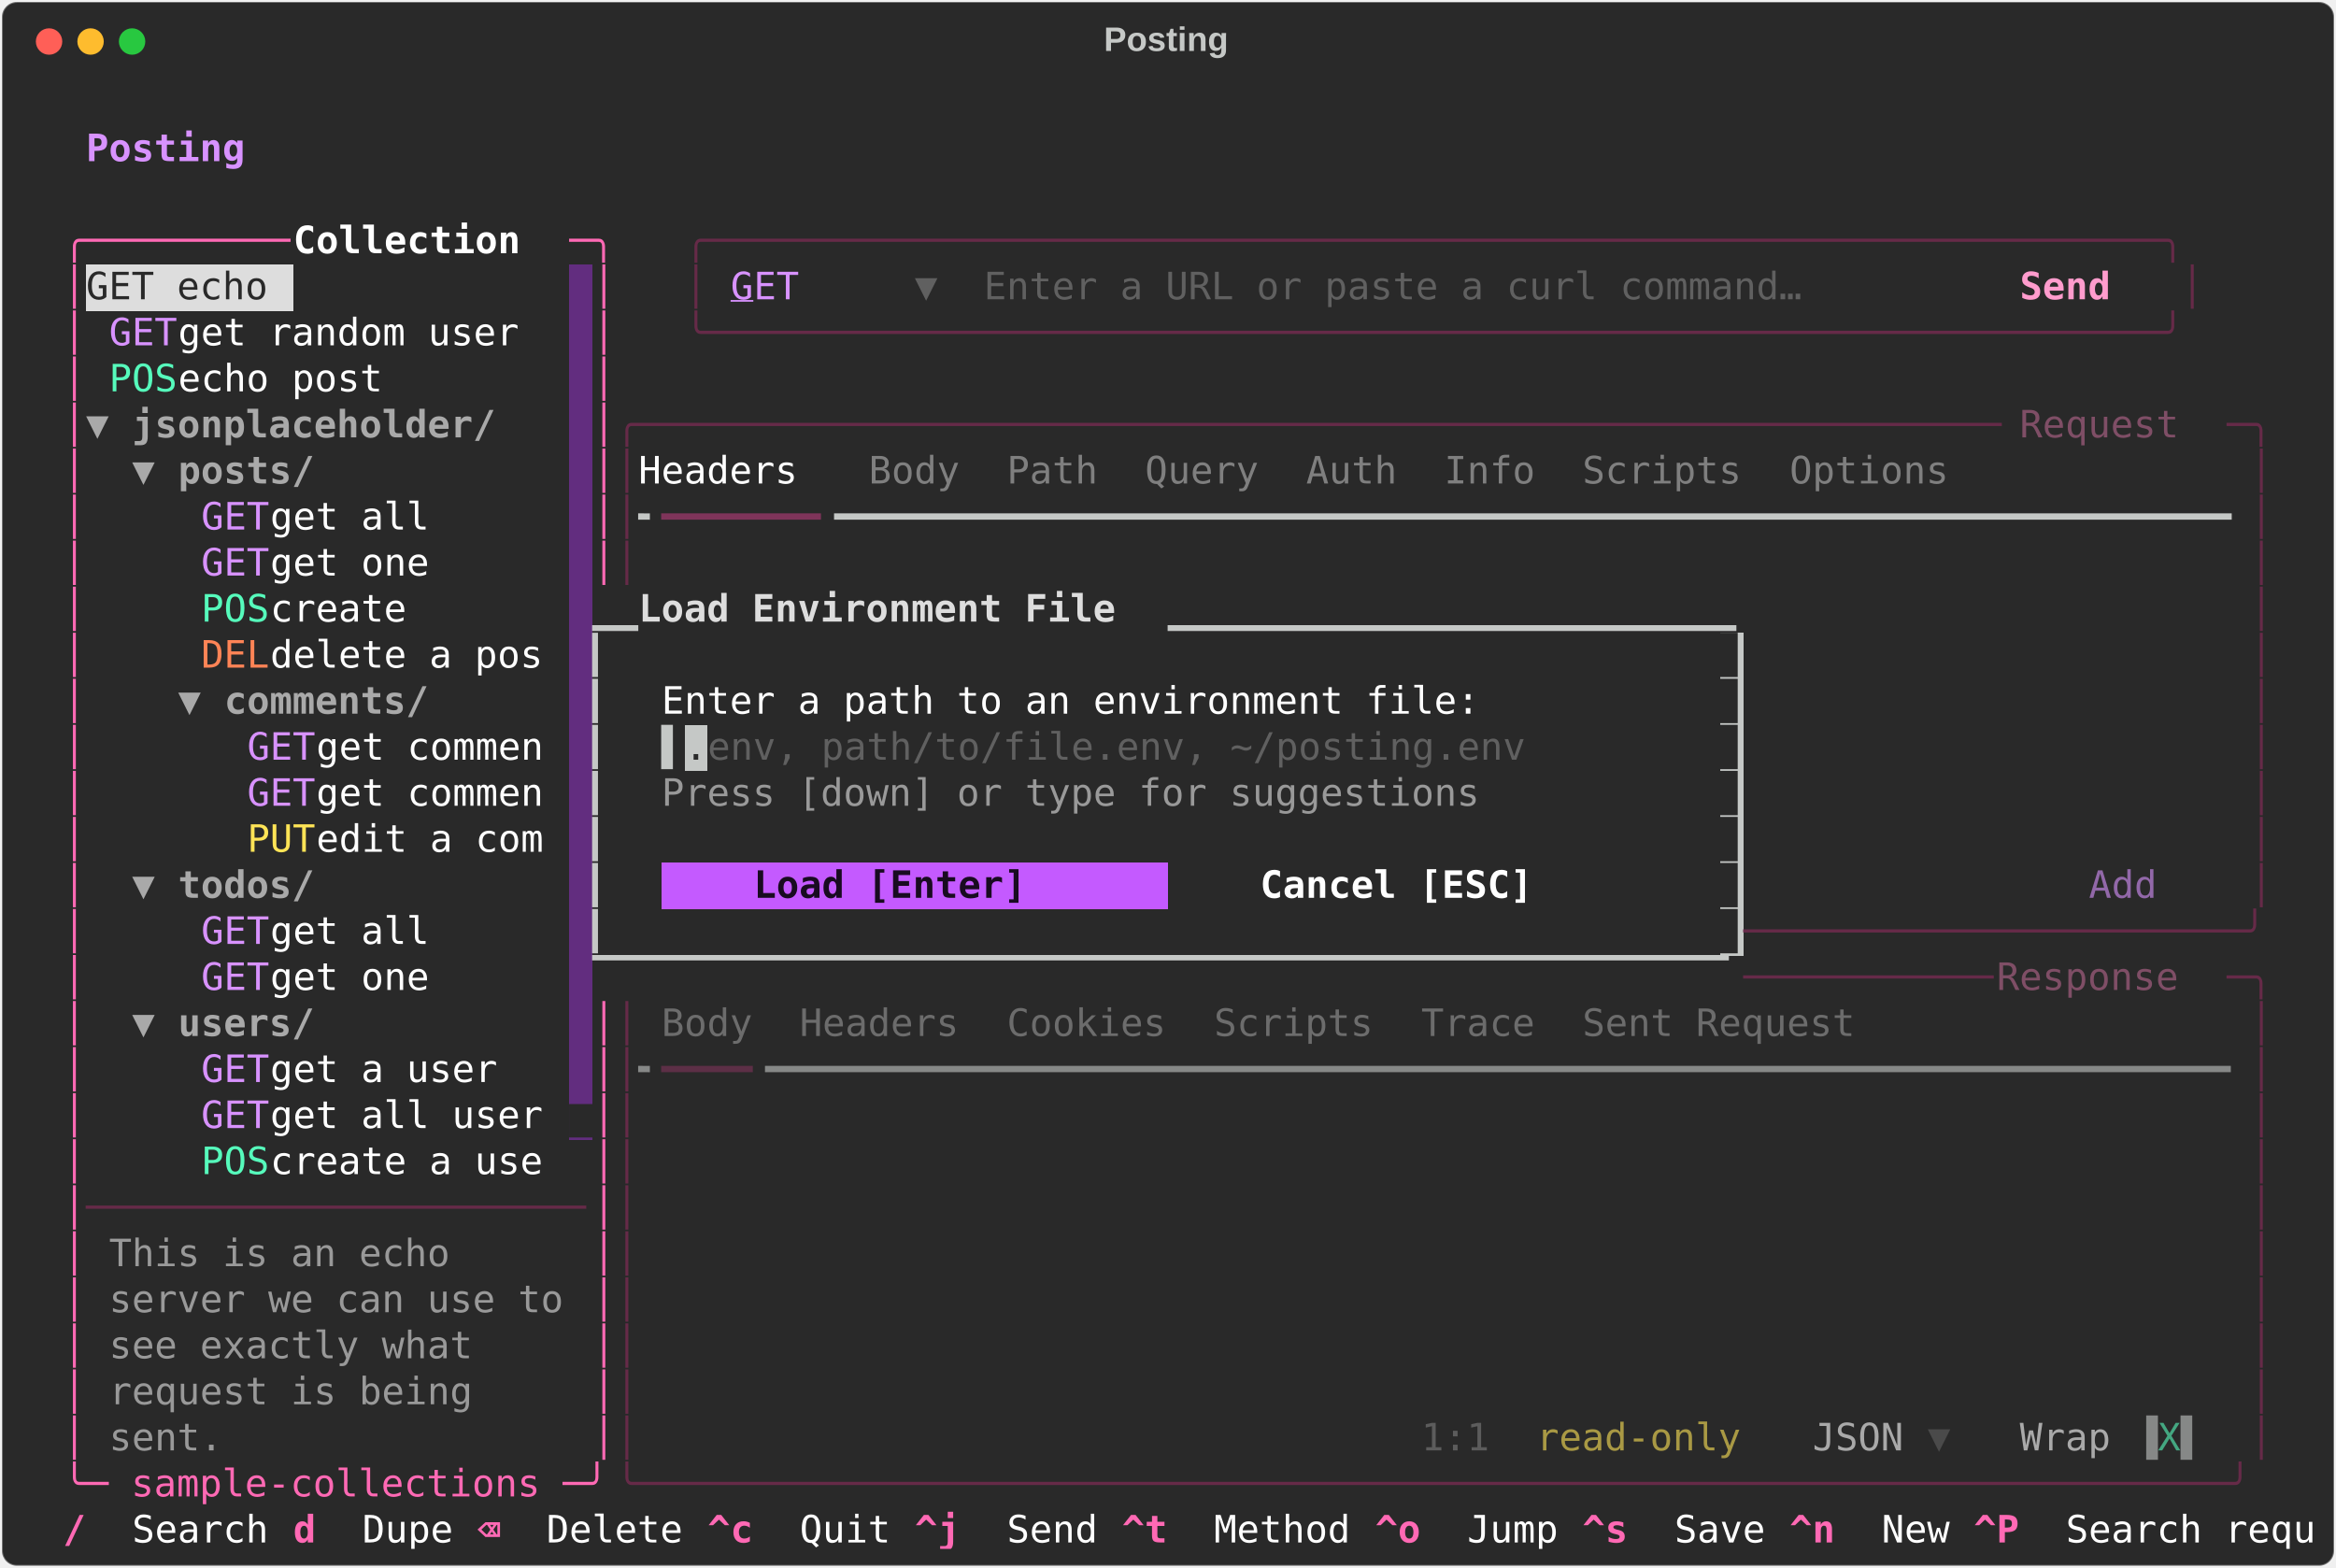
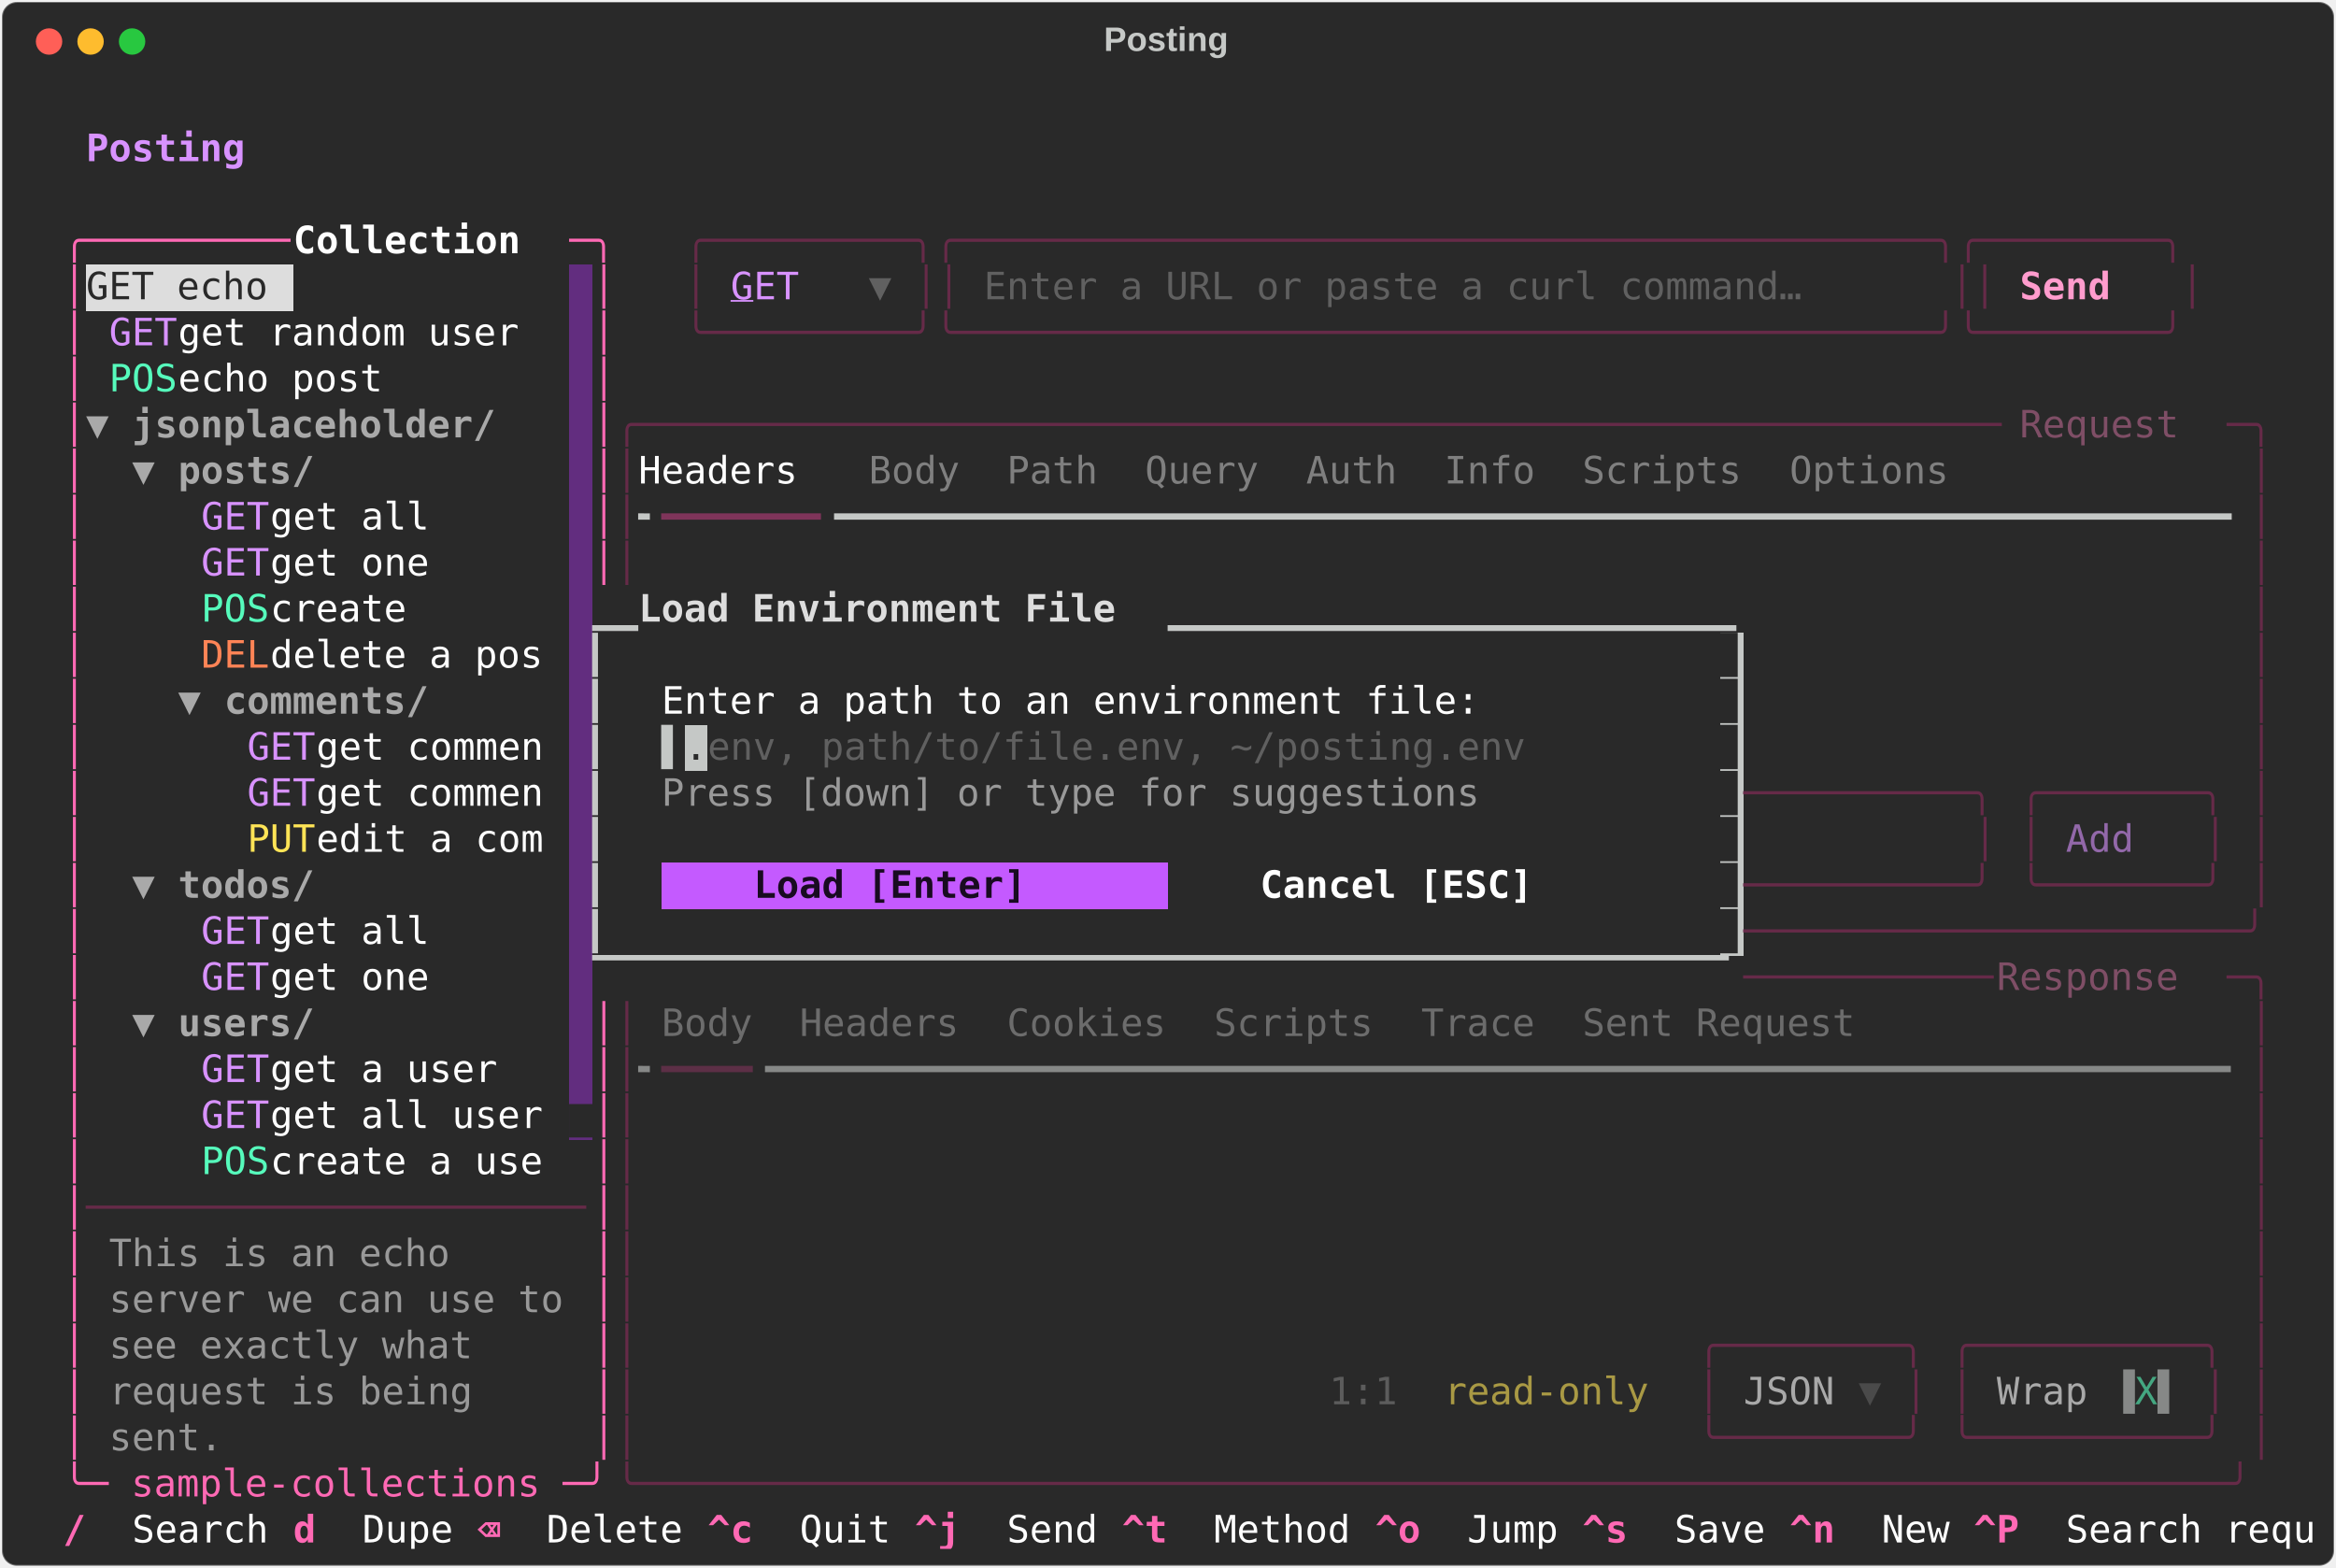
<svg xmlns="http://www.w3.org/2000/svg" class="rich-terminal" viewBox="0 0 1238 830.8">
  <style>

    @font-face {
        font-family: "Fira Code";
        src: local("FiraCode-Regular"),
                url("https://cdnjs.cloudflare.com/ajax/libs/firacode/6.2.0/woff2/FiraCode-Regular.woff2") format("woff2"),
                url("https://cdnjs.cloudflare.com/ajax/libs/firacode/6.2.0/woff/FiraCode-Regular.woff") format("woff");
        font-style: normal;
        font-weight: 400;
    }
    @font-face {
        font-family: "Fira Code";
        src: local("FiraCode-Bold"),
                url("https://cdnjs.cloudflare.com/ajax/libs/firacode/6.2.0/woff2/FiraCode-Bold.woff2") format("woff2"),
                url("https://cdnjs.cloudflare.com/ajax/libs/firacode/6.2.0/woff/FiraCode-Bold.woff") format("woff");
        font-style: bold;
        font-weight: 700;
    }

    .terminal-matrix {
        font-family: Fira Code, monospace;
        font-size: 20px;
        line-height: 24.4px;
        font-variant-east-asian: full-width;
    }

    .terminal-title {
        font-size: 18px;
        font-weight: bold;
        font-family: arial;
    }

    .terminal-r1 { fill: #ffffff }
.terminal-r2 { fill: #c5c8c6 }
.terminal-r3 { fill: #d892ff;font-weight: bold }
.terminal-r4 { fill: #ff69b4 }
.terminal-r5 { fill: #ffffff;font-weight: bold }
.terminal-r6 { fill: #662a48 }
.terminal-r7 { fill: #292929 }
.terminal-r8 { fill: #d892ff;text-decoration: underline; }
.terminal-r9 { fill: #d892ff }
.terminal-r10 { fill: #606060 }
.terminal-r11 { fill: #ff9ccd;font-weight: bold }
.terminal-r12 { fill: #56fbbc }
.terminal-r13 { fill: #999999 }
.terminal-r14 { fill: #a9a9a9 }
.terminal-r15 { fill: #a9a9a9;font-weight: bold }
.terminal-r16 { fill: #7f4e66 }
.terminal-r17 { fill: #7f7f7f }
.terminal-r18 { fill: #7f345a }
.terminal-r19 { fill: #dddddd;font-weight: bold }
.terminal-r20 { fill: #ff8456 }
.terminal-r21 { fill: #ffe456 }
- .terminal-r22 { fill: #190b21;font-weight: bold }
- .terminal-r23 { fill: #9268a9 }
+ .terminal-r22 { fill: #9268a9 }
+ .terminal-r23 { fill: #190b21;font-weight: bold }
.terminal-r24 { fill: #6c6c6c }
.terminal-r25 { fill: #868887 }
.terminal-r26 { fill: #5c2f46 }
.terminal-r27 { fill: #5c5c5c }
.terminal-r28 { fill: #a99944 }
.terminal-r29 { fill: #4a4a4a }
.terminal-r30 { fill: #44a781 }
.terminal-r31 { fill: #ff69b4;font-weight: bold }
    </style>
  <defs>
    <clipPath id="terminal-clip-terminal">
      <rect x="0" y="0" width="1219.0" height="779.8" />
    </clipPath>
    <clipPath id="terminal-line-0">
      <rect x="0" y="1.5" width="1220" height="24.65" />
    </clipPath>
    <clipPath id="terminal-line-1">
      <rect x="0" y="25.9" width="1220" height="24.65" />
    </clipPath>
    <clipPath id="terminal-line-2">
      <rect x="0" y="50.3" width="1220" height="24.65" />
    </clipPath>
    <clipPath id="terminal-line-3">
      <rect x="0" y="74.7" width="1220" height="24.65" />
    </clipPath>
    <clipPath id="terminal-line-4">
      <rect x="0" y="99.1" width="1220" height="24.65" />
    </clipPath>
    <clipPath id="terminal-line-5">
      <rect x="0" y="123.5" width="1220" height="24.65" />
    </clipPath>
    <clipPath id="terminal-line-6">
      <rect x="0" y="147.9" width="1220" height="24.65" />
    </clipPath>
    <clipPath id="terminal-line-7">
      <rect x="0" y="172.3" width="1220" height="24.65" />
    </clipPath>
    <clipPath id="terminal-line-8">
      <rect x="0" y="196.7" width="1220" height="24.65" />
    </clipPath>
    <clipPath id="terminal-line-9">
      <rect x="0" y="221.1" width="1220" height="24.65" />
    </clipPath>
    <clipPath id="terminal-line-10">
      <rect x="0" y="245.5" width="1220" height="24.65" />
    </clipPath>
    <clipPath id="terminal-line-11">
      <rect x="0" y="269.9" width="1220" height="24.65" />
    </clipPath>
    <clipPath id="terminal-line-12">
      <rect x="0" y="294.3" width="1220" height="24.65" />
    </clipPath>
    <clipPath id="terminal-line-13">
      <rect x="0" y="318.7" width="1220" height="24.65" />
    </clipPath>
    <clipPath id="terminal-line-14">
      <rect x="0" y="343.1" width="1220" height="24.65" />
    </clipPath>
    <clipPath id="terminal-line-15">
      <rect x="0" y="367.5" width="1220" height="24.65" />
    </clipPath>
    <clipPath id="terminal-line-16">
      <rect x="0" y="391.9" width="1220" height="24.65" />
    </clipPath>
    <clipPath id="terminal-line-17">
      <rect x="0" y="416.3" width="1220" height="24.65" />
    </clipPath>
    <clipPath id="terminal-line-18">
      <rect x="0" y="440.7" width="1220" height="24.65" />
    </clipPath>
    <clipPath id="terminal-line-19">
      <rect x="0" y="465.1" width="1220" height="24.65" />
    </clipPath>
    <clipPath id="terminal-line-20">
      <rect x="0" y="489.5" width="1220" height="24.65" />
    </clipPath>
    <clipPath id="terminal-line-21">
      <rect x="0" y="513.9" width="1220" height="24.65" />
    </clipPath>
    <clipPath id="terminal-line-22">
      <rect x="0" y="538.3" width="1220" height="24.65" />
    </clipPath>
    <clipPath id="terminal-line-23">
      <rect x="0" y="562.7" width="1220" height="24.65" />
    </clipPath>
    <clipPath id="terminal-line-24">
      <rect x="0" y="587.1" width="1220" height="24.65" />
    </clipPath>
    <clipPath id="terminal-line-25">
      <rect x="0" y="611.5" width="1220" height="24.65" />
    </clipPath>
    <clipPath id="terminal-line-26">
      <rect x="0" y="635.9" width="1220" height="24.65" />
    </clipPath>
    <clipPath id="terminal-line-27">
      <rect x="0" y="660.3" width="1220" height="24.65" />
    </clipPath>
    <clipPath id="terminal-line-28">
      <rect x="0" y="684.7" width="1220" height="24.65" />
    </clipPath>
    <clipPath id="terminal-line-29">
      <rect x="0" y="709.1" width="1220" height="24.65" />
    </clipPath>
    <clipPath id="terminal-line-30">
      <rect x="0" y="733.5" width="1220" height="24.65" />
    </clipPath>
  </defs>
  <rect fill="#292929" stroke="rgba(255,255,255,0.35)" stroke-width="1" x="1" y="1" width="1236" height="828.8" rx="8" />
  <text class="terminal-title" fill="#c5c8c6" text-anchor="middle" x="618" y="27">Posting</text>
  <g transform="translate(26,22)">
    <circle cx="0" cy="0" r="7" fill="#ff5f57" />
    <circle cx="22" cy="0" r="7" fill="#febc2e" />
    <circle cx="44" cy="0" r="7" fill="#28c840" />
  </g>
  <g transform="translate(9, 41)" clip-path="url(#terminal-clip-terminal)">
    <rect fill="#dddddd" x="36.6" y="99.1" width="109.8" height="24.65" shape-rendering="crispEdges" />
    <rect fill="#622d7f" x="292.8" y="99.1" width="12.2" height="24.65" shape-rendering="crispEdges" />
    <rect fill="#622d7f" x="292.8" y="123.5" width="12.2" height="24.65" shape-rendering="crispEdges" />
    <rect fill="#622d7f" x="292.8" y="147.9" width="12.2" height="24.65" shape-rendering="crispEdges" />
    <rect fill="#622d7f" x="292.8" y="172.3" width="12.2" height="24.65" shape-rendering="crispEdges" />
    <rect fill="#622d7f" x="292.8" y="196.7" width="12.2" height="24.65" shape-rendering="crispEdges" />
    <rect fill="#622d7f" x="292.8" y="221.1" width="12.2" height="24.65" shape-rendering="crispEdges" />
    <rect fill="#622d7f" x="292.8" y="245.5" width="12.2" height="24.65" shape-rendering="crispEdges" />
    <rect fill="#622d7f" x="292.8" y="269.9" width="12.2" height="24.65" shape-rendering="crispEdges" />
    <rect fill="#622d7f" x="292.8" y="294.3" width="12.2" height="24.65" shape-rendering="crispEdges" />
    <rect fill="#c5c8c6" x="902.8" y="294.3" width="12.2" height="24.65" shape-rendering="crispEdges" />
    <rect fill="#622d7f" x="292.8" y="318.7" width="12.2" height="24.65" shape-rendering="crispEdges" />
    <rect fill="#c5c8c6" x="902.8" y="318.7" width="12.2" height="24.65" shape-rendering="crispEdges" />
    <rect fill="#622d7f" x="292.8" y="343.1" width="12.2" height="24.65" shape-rendering="crispEdges" />
    <rect fill="#c5c8c6" x="353.8" y="343.1" width="12.2" height="24.65" shape-rendering="crispEdges" />
    <rect fill="#c5c8c6" x="902.8" y="343.1" width="12.2" height="24.65" shape-rendering="crispEdges" />
    <rect fill="#622d7f" x="292.8" y="367.5" width="12.2" height="24.65" shape-rendering="crispEdges" />
    <rect fill="#c5c8c6" x="902.8" y="367.5" width="12.2" height="24.65" shape-rendering="crispEdges" />
    <rect fill="#622d7f" x="292.8" y="391.9" width="12.2" height="24.65" shape-rendering="crispEdges" />
    <rect fill="#c5c8c6" x="902.8" y="391.9" width="12.2" height="24.65" shape-rendering="crispEdges" />
    <rect fill="#622d7f" x="292.8" y="416.3" width="12.2" height="24.65" shape-rendering="crispEdges" />
    <rect fill="#c45aff" x="341.6" y="416.3" width="48.8" height="24.65" shape-rendering="crispEdges" />
    <rect fill="#c45aff" x="390.4" y="416.3" width="170.8" height="24.65" shape-rendering="crispEdges" />
    <rect fill="#c45aff" x="561.2" y="416.3" width="48.8" height="24.65" shape-rendering="crispEdges" />
    <rect fill="#c5c8c6" x="902.8" y="416.3" width="12.2" height="24.65" shape-rendering="crispEdges" />
    <rect fill="#622d7f" x="292.8" y="440.7" width="12.2" height="24.65" shape-rendering="crispEdges" />
    <rect fill="#c5c8c6" x="902.8" y="440.7" width="12.2" height="24.65" shape-rendering="crispEdges" />
    <rect fill="#622d7f" x="292.8" y="465.1" width="12.2" height="24.65" shape-rendering="crispEdges" />
    <rect fill="#622d7f" x="292.8" y="489.5" width="12.2" height="24.65" shape-rendering="crispEdges" />
    <rect fill="#622d7f" x="292.8" y="513.9" width="12.2" height="24.65" shape-rendering="crispEdges" />
    <rect fill="#622d7f" x="292.8" y="538.3" width="12.2" height="24.65" shape-rendering="crispEdges" />
    <g class="terminal-matrix">
      <text class="terminal-r2" x="1220" y="20" textLength="12.2" clip-path="url(#terminal-line-0)">
</text>
      <text class="terminal-r3" x="36.6" y="44.4" textLength="85.4" clip-path="url(#terminal-line-1)">Posting</text>
      <text class="terminal-r2" x="1220" y="44.4" textLength="12.2" clip-path="url(#terminal-line-1)">
</text>
      <text class="terminal-r2" x="1220" y="68.8" textLength="12.2" clip-path="url(#terminal-line-2)">
</text>
      <text class="terminal-r4" x="24.4" y="93.2" textLength="122" clip-path="url(#terminal-line-3)">╭─────────</text>
      <text class="terminal-r5" x="146.4" y="93.2" textLength="146.4" clip-path="url(#terminal-line-3)"> Collection </text>
      <text class="terminal-r4" x="292.8" y="93.2" textLength="24.4" clip-path="url(#terminal-line-3)">─╮</text>
-       <text class="terminal-r6" x="353.8" y="93.2" textLength="805.2" clip-path="url(#terminal-line-3)">╭────────────────────────────────────────────────────────────────╮</text>
+       <text class="terminal-r6" x="353.8" y="93.2" textLength="805.2" clip-path="url(#terminal-line-3)">╭─────────╮╭───────────────────────────────────────────╮╭────────╮</text>
      <text class="terminal-r2" x="1220" y="93.2" textLength="12.2" clip-path="url(#terminal-line-3)">
</text>
      <text class="terminal-r4" x="24.4" y="117.6" textLength="12.2" clip-path="url(#terminal-line-4)">│</text>
      <text class="terminal-r7" x="36.6" y="117.6" textLength="109.8" clip-path="url(#terminal-line-4)"> GET echo</text>
      <text class="terminal-r4" x="305" y="117.6" textLength="12.2" clip-path="url(#terminal-line-4)">│</text>
      <text class="terminal-r6" x="353.8" y="117.6" textLength="12.2" clip-path="url(#terminal-line-4)">│</text>
      <text class="terminal-r8" x="378.2" y="117.6" textLength="12.2" clip-path="url(#terminal-line-4)">G</text>
      <text class="terminal-r9" x="390.4" y="117.6" textLength="24.4" clip-path="url(#terminal-line-4)">ET</text>
-       <text class="terminal-r10" x="475.8" y="117.6" textLength="12.2" clip-path="url(#terminal-line-4)">▼</text>
+       <text class="terminal-r10" x="451.4" y="117.6" textLength="12.2" clip-path="url(#terminal-line-4)">▼</text>
+       <text class="terminal-r6" x="475.8" y="117.6" textLength="24.4" clip-path="url(#terminal-line-4)">││</text>
      <text class="terminal-r10" x="512.4" y="117.6" textLength="439.2" clip-path="url(#terminal-line-4)">Enter a URL or paste a curl command…</text>
+       <text class="terminal-r6" x="1024.8" y="117.6" textLength="24.4" clip-path="url(#terminal-line-4)">││</text>
      <text class="terminal-r11" x="1061.4" y="117.6" textLength="73.2" clip-path="url(#terminal-line-4)"> Send </text>
      <text class="terminal-r6" x="1146.8" y="117.6" textLength="12.2" clip-path="url(#terminal-line-4)">│</text>
      <text class="terminal-r2" x="1220" y="117.6" textLength="12.2" clip-path="url(#terminal-line-4)">
</text>
      <text class="terminal-r4" x="24.4" y="142" textLength="12.2" clip-path="url(#terminal-line-5)">│</text>
      <text class="terminal-r9" x="48.8" y="142" textLength="36.6" clip-path="url(#terminal-line-5)">GET</text>
      <text class="terminal-r1" x="85.4" y="142" textLength="207.4" clip-path="url(#terminal-line-5)"> get random user </text>
      <text class="terminal-r4" x="305" y="142" textLength="12.2" clip-path="url(#terminal-line-5)">│</text>
-       <text class="terminal-r6" x="353.8" y="142" textLength="805.2" clip-path="url(#terminal-line-5)">╰────────────────────────────────────────────────────────────────╯</text>
+       <text class="terminal-r6" x="353.8" y="142" textLength="805.2" clip-path="url(#terminal-line-5)">╰─────────╯╰───────────────────────────────────────────╯╰────────╯</text>
      <text class="terminal-r2" x="1220" y="142" textLength="12.2" clip-path="url(#terminal-line-5)">
</text>
      <text class="terminal-r4" x="24.4" y="166.4" textLength="12.2" clip-path="url(#terminal-line-6)">│</text>
      <text class="terminal-r12" x="48.8" y="166.4" textLength="36.6" clip-path="url(#terminal-line-6)">POS</text>
      <text class="terminal-r1" x="85.4" y="166.4" textLength="207.4" clip-path="url(#terminal-line-6)"> echo post       </text>
      <text class="terminal-r4" x="305" y="166.4" textLength="12.2" clip-path="url(#terminal-line-6)">│</text>
      <text class="terminal-r2" x="1220" y="166.4" textLength="12.2" clip-path="url(#terminal-line-6)">
</text>
      <text class="terminal-r4" x="24.4" y="190.8" textLength="12.2" clip-path="url(#terminal-line-7)">│</text>
      <text class="terminal-r14" x="36.6" y="190.8" textLength="24.4" clip-path="url(#terminal-line-7)">▼ </text>
      <text class="terminal-r15" x="61" y="190.8" textLength="195.2" clip-path="url(#terminal-line-7)">jsonplaceholder/</text>
      <text class="terminal-r4" x="305" y="190.8" textLength="12.2" clip-path="url(#terminal-line-7)">│</text>
      <text class="terminal-r6" x="317.2" y="190.8" textLength="744.2" clip-path="url(#terminal-line-7)">╭────────────────────────────────────────────────────────────</text>
      <text class="terminal-r16" x="1061.4" y="190.8" textLength="109.8" clip-path="url(#terminal-line-7)"> Request </text>
      <text class="terminal-r6" x="1171.2" y="190.8" textLength="24.4" clip-path="url(#terminal-line-7)">─╮</text>
      <text class="terminal-r2" x="1220" y="190.8" textLength="12.2" clip-path="url(#terminal-line-7)">
</text>
      <text class="terminal-r4" x="24.4" y="215.2" textLength="12.2" clip-path="url(#terminal-line-8)">│</text>
      <text class="terminal-r14" x="61" y="215.2" textLength="24.4" clip-path="url(#terminal-line-8)">▼ </text>
      <text class="terminal-r15" x="85.4" y="215.2" textLength="73.2" clip-path="url(#terminal-line-8)">posts/</text>
      <text class="terminal-r4" x="305" y="215.2" textLength="12.2" clip-path="url(#terminal-line-8)">│</text>
      <text class="terminal-r6" x="317.2" y="215.2" textLength="12.2" clip-path="url(#terminal-line-8)">│</text>
      <text class="terminal-r1" x="329.4" y="215.2" textLength="122" clip-path="url(#terminal-line-8)"> Headers  </text>
      <text class="terminal-r17" x="451.4" y="215.2" textLength="48.8" clip-path="url(#terminal-line-8)">Body</text>
      <text class="terminal-r17" x="524.6" y="215.2" textLength="48.8" clip-path="url(#terminal-line-8)">Path</text>
      <text class="terminal-r17" x="597.8" y="215.2" textLength="61" clip-path="url(#terminal-line-8)">Query</text>
      <text class="terminal-r17" x="683.2" y="215.2" textLength="48.8" clip-path="url(#terminal-line-8)">Auth</text>
      <text class="terminal-r17" x="756.4" y="215.2" textLength="48.8" clip-path="url(#terminal-line-8)">Info</text>
      <text class="terminal-r17" x="829.6" y="215.2" textLength="85.4" clip-path="url(#terminal-line-8)">Scripts</text>
      <text class="terminal-r17" x="939.4" y="215.2" textLength="85.4" clip-path="url(#terminal-line-8)">Options</text>
      <text class="terminal-r6" x="1183.4" y="215.2" textLength="12.2" clip-path="url(#terminal-line-8)">│</text>
      <text class="terminal-r2" x="1220" y="215.2" textLength="12.2" clip-path="url(#terminal-line-8)">
</text>
      <text class="terminal-r4" x="24.4" y="239.6" textLength="12.2" clip-path="url(#terminal-line-9)">│</text>
      <text class="terminal-r9" x="97.6" y="239.6" textLength="36.6" clip-path="url(#terminal-line-9)">GET</text>
      <text class="terminal-r1" x="134.2" y="239.6" textLength="158.6" clip-path="url(#terminal-line-9)"> get all     </text>
      <text class="terminal-r4" x="305" y="239.6" textLength="12.2" clip-path="url(#terminal-line-9)">│</text>
      <text class="terminal-r6" x="317.2" y="239.6" textLength="12.2" clip-path="url(#terminal-line-9)">│</text>
      <text class="terminal-r2" x="329.4" y="239.6" textLength="12.2" clip-path="url(#terminal-line-9)">╸</text>
      <text class="terminal-r18" x="341.6" y="239.6" textLength="85.4" clip-path="url(#terminal-line-9)">━━━━━━━</text>
      <text class="terminal-r2" x="427" y="239.6" textLength="756.4" clip-path="url(#terminal-line-9)">╺━━━━━━━━━━━━━━━━━━━━━━━━━━━━━━━━━━━━━━━━━━━━━━━━━━━━━━━━━━━━━</text>
      <text class="terminal-r6" x="1183.4" y="239.6" textLength="12.2" clip-path="url(#terminal-line-9)">│</text>
      <text class="terminal-r2" x="1220" y="239.6" textLength="12.2" clip-path="url(#terminal-line-9)">
</text>
      <text class="terminal-r4" x="24.4" y="264" textLength="12.2" clip-path="url(#terminal-line-10)">│</text>
      <text class="terminal-r9" x="97.6" y="264" textLength="36.6" clip-path="url(#terminal-line-10)">GET</text>
      <text class="terminal-r1" x="134.2" y="264" textLength="158.6" clip-path="url(#terminal-line-10)"> get one     </text>
      <text class="terminal-r4" x="305" y="264" textLength="12.2" clip-path="url(#terminal-line-10)">│</text>
      <text class="terminal-r6" x="317.2" y="264" textLength="12.2" clip-path="url(#terminal-line-10)">│</text>
      <text class="terminal-r6" x="1183.4" y="264" textLength="12.2" clip-path="url(#terminal-line-10)">│</text>
      <text class="terminal-r2" x="1220" y="264" textLength="12.2" clip-path="url(#terminal-line-10)">
</text>
      <text class="terminal-r4" x="24.4" y="288.4" textLength="12.2" clip-path="url(#terminal-line-11)">│</text>
      <text class="terminal-r12" x="97.6" y="288.4" textLength="36.6" clip-path="url(#terminal-line-11)">POS</text>
      <text class="terminal-r1" x="134.2" y="288.4" textLength="158.6" clip-path="url(#terminal-line-11)"> create      </text>
      <text class="terminal-r2" x="305" y="288.4" textLength="24.4" clip-path="url(#terminal-line-11)">▁▁</text>
      <text class="terminal-r19" x="329.4" y="288.4" textLength="280.6" clip-path="url(#terminal-line-11)"> Load Environment File </text>
      <text class="terminal-r2" x="610" y="288.4" textLength="305" clip-path="url(#terminal-line-11)">▁▁▁▁▁▁▁▁▁▁▁▁▁▁▁▁▁▁▁▁▁▁▁▁▁</text>
      <text class="terminal-r6" x="1183.4" y="288.4" textLength="12.2" clip-path="url(#terminal-line-11)">│</text>
      <text class="terminal-r2" x="1220" y="288.4" textLength="12.2" clip-path="url(#terminal-line-11)">
</text>
      <text class="terminal-r4" x="24.4" y="312.8" textLength="12.2" clip-path="url(#terminal-line-12)">│</text>
      <text class="terminal-r20" x="97.6" y="312.8" textLength="36.6" clip-path="url(#terminal-line-12)">DEL</text>
      <text class="terminal-r1" x="134.2" y="312.8" textLength="158.6" clip-path="url(#terminal-line-12)"> delete a pos</text>
      <text class="terminal-r2" x="305" y="312.8" textLength="12.2" clip-path="url(#terminal-line-12)">▎</text>
      <text class="terminal-r7" x="902.8" y="312.8" textLength="12.2" clip-path="url(#terminal-line-12)">▊</text>
      <text class="terminal-r6" x="1183.4" y="312.8" textLength="12.2" clip-path="url(#terminal-line-12)">│</text>
      <text class="terminal-r2" x="1220" y="312.8" textLength="12.2" clip-path="url(#terminal-line-12)">
</text>
      <text class="terminal-r4" x="24.4" y="337.2" textLength="12.2" clip-path="url(#terminal-line-13)">│</text>
      <text class="terminal-r14" x="85.4" y="337.2" textLength="24.4" clip-path="url(#terminal-line-13)">▼ </text>
      <text class="terminal-r15" x="109.8" y="337.2" textLength="109.8" clip-path="url(#terminal-line-13)">comments/</text>
      <text class="terminal-r2" x="305" y="337.2" textLength="12.2" clip-path="url(#terminal-line-13)">▎</text>
      <text class="terminal-r1" x="341.6" y="337.2" textLength="439.2" clip-path="url(#terminal-line-13)">Enter a path to an environment file:</text>
      <text class="terminal-r7" x="902.8" y="337.2" textLength="12.2" clip-path="url(#terminal-line-13)">▊</text>
      <text class="terminal-r6" x="1183.4" y="337.2" textLength="12.2" clip-path="url(#terminal-line-13)">│</text>
      <text class="terminal-r2" x="1220" y="337.2" textLength="12.2" clip-path="url(#terminal-line-13)">
</text>
      <text class="terminal-r4" x="24.4" y="361.6" textLength="12.2" clip-path="url(#terminal-line-14)">│</text>
      <text class="terminal-r9" x="122" y="361.6" textLength="36.6" clip-path="url(#terminal-line-14)">GET</text>
      <text class="terminal-r1" x="158.6" y="361.6" textLength="134.2" clip-path="url(#terminal-line-14)"> get commen</text>
      <text class="terminal-r2" x="305" y="361.6" textLength="12.2" clip-path="url(#terminal-line-14)">▎</text>
      <text class="terminal-r2" x="341.6" y="361.6" textLength="12.2" clip-path="url(#terminal-line-14)">▌</text>
      <text class="terminal-r7" x="353.8" y="361.6" textLength="12.2" clip-path="url(#terminal-line-14)">.</text>
      <text class="terminal-r10" x="366" y="361.6" textLength="439.2" clip-path="url(#terminal-line-14)">env, path/to/file.env, ~/posting.env</text>
      <text class="terminal-r7" x="902.8" y="361.6" textLength="12.2" clip-path="url(#terminal-line-14)">▊</text>
      <text class="terminal-r6" x="1183.4" y="361.6" textLength="12.2" clip-path="url(#terminal-line-14)">│</text>
      <text class="terminal-r2" x="1220" y="361.6" textLength="12.2" clip-path="url(#terminal-line-14)">
</text>
      <text class="terminal-r4" x="24.4" y="386" textLength="12.2" clip-path="url(#terminal-line-15)">│</text>
      <text class="terminal-r9" x="122" y="386" textLength="36.6" clip-path="url(#terminal-line-15)">GET</text>
      <text class="terminal-r1" x="158.6" y="386" textLength="134.2" clip-path="url(#terminal-line-15)"> get commen</text>
      <text class="terminal-r2" x="305" y="386" textLength="12.2" clip-path="url(#terminal-line-15)">▎</text>
      <text class="terminal-r13" x="341.6" y="386" textLength="439.2" clip-path="url(#terminal-line-15)">Press [down] or type for suggestions</text>
      <text class="terminal-r7" x="902.8" y="386" textLength="12.2" clip-path="url(#terminal-line-15)">▊</text>
+       <text class="terminal-r6" x="915" y="386" textLength="134.2" clip-path="url(#terminal-line-15)">──────────╮</text>
+       <text class="terminal-r6" x="1061.4" y="386" textLength="109.8" clip-path="url(#terminal-line-15)">╭───────╮</text>
      <text class="terminal-r6" x="1183.4" y="386" textLength="12.2" clip-path="url(#terminal-line-15)">│</text>
      <text class="terminal-r2" x="1220" y="386" textLength="12.2" clip-path="url(#terminal-line-15)">
</text>
      <text class="terminal-r4" x="24.4" y="410.4" textLength="12.2" clip-path="url(#terminal-line-16)">│</text>
      <text class="terminal-r21" x="122" y="410.4" textLength="36.6" clip-path="url(#terminal-line-16)">PUT</text>
      <text class="terminal-r1" x="158.6" y="410.4" textLength="134.2" clip-path="url(#terminal-line-16)"> edit a com</text>
      <text class="terminal-r2" x="305" y="410.4" textLength="12.2" clip-path="url(#terminal-line-16)">▎</text>
      <text class="terminal-r7" x="902.8" y="410.4" textLength="12.2" clip-path="url(#terminal-line-16)">▊</text>
+       <text class="terminal-r6" x="1037" y="410.4" textLength="12.2" clip-path="url(#terminal-line-16)">│</text>
+       <text class="terminal-r6" x="1061.4" y="410.4" textLength="12.2" clip-path="url(#terminal-line-16)">│</text>
+       <text class="terminal-r22" x="1085.8" y="410.4" textLength="61" clip-path="url(#terminal-line-16)"> Add </text>
+       <text class="terminal-r6" x="1159" y="410.4" textLength="12.2" clip-path="url(#terminal-line-16)">│</text>
      <text class="terminal-r6" x="1183.4" y="410.4" textLength="12.2" clip-path="url(#terminal-line-16)">│</text>
      <text class="terminal-r2" x="1220" y="410.4" textLength="12.2" clip-path="url(#terminal-line-16)">
</text>
      <text class="terminal-r4" x="24.4" y="434.8" textLength="12.2" clip-path="url(#terminal-line-17)">│</text>
      <text class="terminal-r14" x="61" y="434.8" textLength="24.4" clip-path="url(#terminal-line-17)">▼ </text>
      <text class="terminal-r15" x="85.4" y="434.8" textLength="73.2" clip-path="url(#terminal-line-17)">todos/</text>
      <text class="terminal-r2" x="305" y="434.8" textLength="12.2" clip-path="url(#terminal-line-17)">▎</text>
-       <text class="terminal-r22" x="390.4" y="434.8" textLength="170.8" clip-path="url(#terminal-line-17)"> Load [Enter] </text>
+       <text class="terminal-r23" x="390.4" y="434.8" textLength="170.8" clip-path="url(#terminal-line-17)"> Load [Enter] </text>
      <text class="terminal-r5" x="658.8" y="434.8" textLength="170.8" clip-path="url(#terminal-line-17)"> Cancel [ESC] </text>
      <text class="terminal-r7" x="902.8" y="434.8" textLength="12.2" clip-path="url(#terminal-line-17)">▊</text>
-       <text class="terminal-r23" x="1098" y="434.8" textLength="61" clip-path="url(#terminal-line-17)"> Add </text>
+       <text class="terminal-r6" x="915" y="434.8" textLength="134.2" clip-path="url(#terminal-line-17)">──────────╯</text>
+       <text class="terminal-r6" x="1061.4" y="434.8" textLength="109.8" clip-path="url(#terminal-line-17)">╰───────╯</text>
      <text class="terminal-r6" x="1183.4" y="434.8" textLength="12.2" clip-path="url(#terminal-line-17)">│</text>
      <text class="terminal-r2" x="1220" y="434.8" textLength="12.2" clip-path="url(#terminal-line-17)">
</text>
      <text class="terminal-r4" x="24.4" y="459.2" textLength="12.2" clip-path="url(#terminal-line-18)">│</text>
      <text class="terminal-r9" x="97.6" y="459.2" textLength="36.6" clip-path="url(#terminal-line-18)">GET</text>
      <text class="terminal-r1" x="134.2" y="459.2" textLength="158.6" clip-path="url(#terminal-line-18)"> get all     </text>
      <text class="terminal-r2" x="305" y="459.2" textLength="12.2" clip-path="url(#terminal-line-18)">▎</text>
      <text class="terminal-r7" x="902.8" y="459.2" textLength="12.2" clip-path="url(#terminal-line-18)">▊</text>
      <text class="terminal-r6" x="915" y="459.2" textLength="280.6" clip-path="url(#terminal-line-18)">──────────────────────╯</text>
      <text class="terminal-r2" x="1220" y="459.2" textLength="12.2" clip-path="url(#terminal-line-18)">
</text>
      <text class="terminal-r4" x="24.4" y="483.6" textLength="12.2" clip-path="url(#terminal-line-19)">│</text>
      <text class="terminal-r9" x="97.6" y="483.6" textLength="36.6" clip-path="url(#terminal-line-19)">GET</text>
      <text class="terminal-r1" x="134.2" y="483.6" textLength="158.6" clip-path="url(#terminal-line-19)"> get one     </text>
      <text class="terminal-r2" x="305" y="483.6" textLength="610" clip-path="url(#terminal-line-19)">▔▔▔▔▔▔▔▔▔▔▔▔▔▔▔▔▔▔▔▔▔▔▔▔▔▔▔▔▔▔▔▔▔▔▔▔▔▔▔▔▔▔▔▔▔▔▔▔▔▔</text>
      <text class="terminal-r6" x="915" y="483.6" textLength="134.2" clip-path="url(#terminal-line-19)">───────────</text>
      <text class="terminal-r16" x="1049.2" y="483.6" textLength="122" clip-path="url(#terminal-line-19)"> Response </text>
      <text class="terminal-r6" x="1171.2" y="483.6" textLength="24.4" clip-path="url(#terminal-line-19)">─╮</text>
      <text class="terminal-r2" x="1220" y="483.6" textLength="12.2" clip-path="url(#terminal-line-19)">
</text>
      <text class="terminal-r4" x="24.4" y="508" textLength="12.2" clip-path="url(#terminal-line-20)">│</text>
      <text class="terminal-r14" x="61" y="508" textLength="24.4" clip-path="url(#terminal-line-20)">▼ </text>
      <text class="terminal-r15" x="85.4" y="508" textLength="73.2" clip-path="url(#terminal-line-20)">users/</text>
      <text class="terminal-r4" x="305" y="508" textLength="12.2" clip-path="url(#terminal-line-20)">│</text>
      <text class="terminal-r6" x="317.2" y="508" textLength="12.2" clip-path="url(#terminal-line-20)">│</text>
      <text class="terminal-r24" x="341.6" y="508" textLength="48.8" clip-path="url(#terminal-line-20)">Body</text>
      <text class="terminal-r24" x="414.8" y="508" textLength="85.4" clip-path="url(#terminal-line-20)">Headers</text>
      <text class="terminal-r24" x="524.6" y="508" textLength="85.4" clip-path="url(#terminal-line-20)">Cookies</text>
      <text class="terminal-r24" x="634.4" y="508" textLength="85.4" clip-path="url(#terminal-line-20)">Scripts</text>
      <text class="terminal-r24" x="744.2" y="508" textLength="61" clip-path="url(#terminal-line-20)">Trace</text>
      <text class="terminal-r24" x="829.6" y="508" textLength="146.4" clip-path="url(#terminal-line-20)">Sent Request</text>
      <text class="terminal-r6" x="1183.4" y="508" textLength="12.2" clip-path="url(#terminal-line-20)">│</text>
      <text class="terminal-r2" x="1220" y="508" textLength="12.2" clip-path="url(#terminal-line-20)">
</text>
      <text class="terminal-r4" x="24.4" y="532.4" textLength="12.2" clip-path="url(#terminal-line-21)">│</text>
      <text class="terminal-r9" x="97.6" y="532.4" textLength="36.6" clip-path="url(#terminal-line-21)">GET</text>
      <text class="terminal-r1" x="134.2" y="532.4" textLength="158.6" clip-path="url(#terminal-line-21)"> get a user  </text>
      <text class="terminal-r4" x="305" y="532.4" textLength="12.2" clip-path="url(#terminal-line-21)">│</text>
      <text class="terminal-r6" x="317.2" y="532.4" textLength="12.2" clip-path="url(#terminal-line-21)">│</text>
      <text class="terminal-r25" x="329.4" y="532.4" textLength="12.2" clip-path="url(#terminal-line-21)">╸</text>
      <text class="terminal-r26" x="341.6" y="532.4" textLength="48.8" clip-path="url(#terminal-line-21)">━━━━</text>
      <text class="terminal-r25" x="390.4" y="532.4" textLength="793" clip-path="url(#terminal-line-21)">╺━━━━━━━━━━━━━━━━━━━━━━━━━━━━━━━━━━━━━━━━━━━━━━━━━━━━━━━━━━━━━━━━</text>
      <text class="terminal-r6" x="1183.4" y="532.4" textLength="12.2" clip-path="url(#terminal-line-21)">│</text>
      <text class="terminal-r2" x="1220" y="532.4" textLength="12.2" clip-path="url(#terminal-line-21)">
</text>
      <text class="terminal-r4" x="24.4" y="556.8" textLength="12.2" clip-path="url(#terminal-line-22)">│</text>
      <text class="terminal-r9" x="97.6" y="556.8" textLength="36.6" clip-path="url(#terminal-line-22)">GET</text>
      <text class="terminal-r1" x="134.2" y="556.8" textLength="158.6" clip-path="url(#terminal-line-22)"> get all user</text>
      <text class="terminal-r7" x="292.8" y="556.8" textLength="12.2" clip-path="url(#terminal-line-22)">▆</text>
      <text class="terminal-r4" x="305" y="556.8" textLength="12.2" clip-path="url(#terminal-line-22)">│</text>
      <text class="terminal-r6" x="317.2" y="556.8" textLength="12.2" clip-path="url(#terminal-line-22)">│</text>
      <text class="terminal-r6" x="1183.4" y="556.8" textLength="12.2" clip-path="url(#terminal-line-22)">│</text>
      <text class="terminal-r2" x="1220" y="556.8" textLength="12.2" clip-path="url(#terminal-line-22)">
</text>
      <text class="terminal-r4" x="24.4" y="581.2" textLength="12.2" clip-path="url(#terminal-line-23)">│</text>
      <text class="terminal-r12" x="97.6" y="581.2" textLength="36.6" clip-path="url(#terminal-line-23)">POS</text>
      <text class="terminal-r1" x="134.2" y="581.2" textLength="170.8" clip-path="url(#terminal-line-23)"> create a use </text>
      <text class="terminal-r4" x="305" y="581.2" textLength="12.2" clip-path="url(#terminal-line-23)">│</text>
      <text class="terminal-r6" x="317.2" y="581.2" textLength="12.2" clip-path="url(#terminal-line-23)">│</text>
      <text class="terminal-r6" x="1183.4" y="581.2" textLength="12.2" clip-path="url(#terminal-line-23)">│</text>
      <text class="terminal-r2" x="1220" y="581.2" textLength="12.2" clip-path="url(#terminal-line-23)">
</text>
      <text class="terminal-r4" x="24.4" y="605.6" textLength="12.2" clip-path="url(#terminal-line-24)">│</text>
      <text class="terminal-r6" x="36.6" y="605.6" textLength="268.4" clip-path="url(#terminal-line-24)">──────────────────────</text>
      <text class="terminal-r4" x="305" y="605.6" textLength="12.2" clip-path="url(#terminal-line-24)">│</text>
      <text class="terminal-r6" x="317.2" y="605.6" textLength="12.2" clip-path="url(#terminal-line-24)">│</text>
      <text class="terminal-r6" x="1183.4" y="605.6" textLength="12.2" clip-path="url(#terminal-line-24)">│</text>
      <text class="terminal-r2" x="1220" y="605.6" textLength="12.2" clip-path="url(#terminal-line-24)">
</text>
      <text class="terminal-r4" x="24.4" y="630" textLength="12.2" clip-path="url(#terminal-line-25)">│</text>
      <text class="terminal-r13" x="48.8" y="630" textLength="183" clip-path="url(#terminal-line-25)">This is an echo</text>
      <text class="terminal-r4" x="305" y="630" textLength="12.2" clip-path="url(#terminal-line-25)">│</text>
      <text class="terminal-r6" x="317.2" y="630" textLength="12.2" clip-path="url(#terminal-line-25)">│</text>
      <text class="terminal-r6" x="1183.4" y="630" textLength="12.2" clip-path="url(#terminal-line-25)">│</text>
      <text class="terminal-r2" x="1220" y="630" textLength="12.2" clip-path="url(#terminal-line-25)">
</text>
      <text class="terminal-r4" x="24.4" y="654.4" textLength="12.2" clip-path="url(#terminal-line-26)">│</text>
      <text class="terminal-r13" x="48.8" y="654.4" textLength="244" clip-path="url(#terminal-line-26)">server we can use to</text>
      <text class="terminal-r4" x="305" y="654.4" textLength="12.2" clip-path="url(#terminal-line-26)">│</text>
      <text class="terminal-r6" x="317.2" y="654.4" textLength="12.2" clip-path="url(#terminal-line-26)">│</text>
      <text class="terminal-r6" x="1183.4" y="654.4" textLength="12.2" clip-path="url(#terminal-line-26)">│</text>
      <text class="terminal-r2" x="1220" y="654.4" textLength="12.2" clip-path="url(#terminal-line-26)">
</text>
      <text class="terminal-r4" x="24.4" y="678.8" textLength="12.2" clip-path="url(#terminal-line-27)">│</text>
      <text class="terminal-r13" x="48.8" y="678.8" textLength="195.2" clip-path="url(#terminal-line-27)">see exactly what</text>
      <text class="terminal-r4" x="305" y="678.8" textLength="12.2" clip-path="url(#terminal-line-27)">│</text>
      <text class="terminal-r6" x="317.2" y="678.8" textLength="12.2" clip-path="url(#terminal-line-27)">│</text>
+       <text class="terminal-r6" x="890.6" y="678.8" textLength="122" clip-path="url(#terminal-line-27)">╭────────╮</text>
+       <text class="terminal-r6" x="1024.8" y="678.8" textLength="146.4" clip-path="url(#terminal-line-27)">╭──────────╮</text>
      <text class="terminal-r6" x="1183.4" y="678.8" textLength="12.2" clip-path="url(#terminal-line-27)">│</text>
      <text class="terminal-r2" x="1220" y="678.8" textLength="12.2" clip-path="url(#terminal-line-27)">
</text>
      <text class="terminal-r4" x="24.4" y="703.2" textLength="12.2" clip-path="url(#terminal-line-28)">│</text>
      <text class="terminal-r13" x="48.8" y="703.2" textLength="195.2" clip-path="url(#terminal-line-28)">request is being</text>
      <text class="terminal-r4" x="305" y="703.2" textLength="12.2" clip-path="url(#terminal-line-28)">│</text>
      <text class="terminal-r6" x="317.2" y="703.2" textLength="12.2" clip-path="url(#terminal-line-28)">│</text>
+       <text class="terminal-r27" x="695.4" y="703.2" textLength="36.6" clip-path="url(#terminal-line-28)">1:1</text>
+       <text class="terminal-r28" x="756.4" y="703.2" textLength="109.8" clip-path="url(#terminal-line-28)">read-only</text>
+       <text class="terminal-r6" x="890.6" y="703.2" textLength="12.2" clip-path="url(#terminal-line-28)">│</text>
+       <text class="terminal-r14" x="915" y="703.2" textLength="48.8" clip-path="url(#terminal-line-28)">JSON</text>
+       <text class="terminal-r29" x="976" y="703.2" textLength="12.2" clip-path="url(#terminal-line-28)">▼</text>
+       <text class="terminal-r6" x="1000.4" y="703.2" textLength="12.2" clip-path="url(#terminal-line-28)">│</text>
+       <text class="terminal-r6" x="1024.8" y="703.2" textLength="12.2" clip-path="url(#terminal-line-28)">│</text>
+       <text class="terminal-r14" x="1049.2" y="703.2" textLength="61" clip-path="url(#terminal-line-28)">Wrap </text>
+       <text class="terminal-r25" x="1110.2" y="703.2" textLength="12.2" clip-path="url(#terminal-line-28)">▐</text>
+       <text class="terminal-r30" x="1122.4" y="703.2" textLength="12.2" clip-path="url(#terminal-line-28)">X</text>
+       <text class="terminal-r25" x="1134.6" y="703.2" textLength="12.2" clip-path="url(#terminal-line-28)">▌</text>
+       <text class="terminal-r6" x="1159" y="703.2" textLength="12.2" clip-path="url(#terminal-line-28)">│</text>
      <text class="terminal-r6" x="1183.4" y="703.2" textLength="12.2" clip-path="url(#terminal-line-28)">│</text>
      <text class="terminal-r2" x="1220" y="703.2" textLength="12.2" clip-path="url(#terminal-line-28)">
</text>
      <text class="terminal-r4" x="24.4" y="727.6" textLength="12.2" clip-path="url(#terminal-line-29)">│</text>
      <text class="terminal-r13" x="48.8" y="727.6" textLength="61" clip-path="url(#terminal-line-29)">sent.</text>
      <text class="terminal-r4" x="305" y="727.6" textLength="12.2" clip-path="url(#terminal-line-29)">│</text>
      <text class="terminal-r6" x="317.2" y="727.6" textLength="12.2" clip-path="url(#terminal-line-29)">│</text>
-       <text class="terminal-r27" x="744.2" y="727.6" textLength="36.6" clip-path="url(#terminal-line-29)">1:1</text>
-       <text class="terminal-r28" x="805.2" y="727.6" textLength="109.8" clip-path="url(#terminal-line-29)">read-only</text>
-       <text class="terminal-r14" x="951.6" y="727.6" textLength="48.8" clip-path="url(#terminal-line-29)">JSON</text>
-       <text class="terminal-r29" x="1012.6" y="727.6" textLength="12.2" clip-path="url(#terminal-line-29)">▼</text>
-       <text class="terminal-r14" x="1061.4" y="727.6" textLength="61" clip-path="url(#terminal-line-29)">Wrap </text>
-       <text class="terminal-r25" x="1122.4" y="727.6" textLength="12.2" clip-path="url(#terminal-line-29)">▐</text>
-       <text class="terminal-r30" x="1134.6" y="727.6" textLength="12.2" clip-path="url(#terminal-line-29)">X</text>
-       <text class="terminal-r25" x="1146.8" y="727.6" textLength="12.2" clip-path="url(#terminal-line-29)">▌</text>
+       <text class="terminal-r6" x="890.6" y="727.6" textLength="122" clip-path="url(#terminal-line-29)">╰────────╯</text>
+       <text class="terminal-r6" x="1024.8" y="727.6" textLength="146.4" clip-path="url(#terminal-line-29)">╰──────────╯</text>
      <text class="terminal-r6" x="1183.4" y="727.6" textLength="12.2" clip-path="url(#terminal-line-29)">│</text>
      <text class="terminal-r2" x="1220" y="727.6" textLength="12.2" clip-path="url(#terminal-line-29)">
</text>
      <text class="terminal-r4" x="24.4" y="752" textLength="292.8" clip-path="url(#terminal-line-30)">╰─ sample-collections ─╯</text>
      <text class="terminal-r6" x="317.2" y="752" textLength="878.4" clip-path="url(#terminal-line-30)">╰──────────────────────────────────────────────────────────────────────╯</text>
      <text class="terminal-r2" x="1220" y="752" textLength="12.2" clip-path="url(#terminal-line-30)">
</text>
      <text class="terminal-r31" x="24.4" y="776.4" textLength="36.6" clip-path="url(#terminal-line-31)"> / </text>
      <text class="terminal-r1" x="61" y="776.4" textLength="85.4" clip-path="url(#terminal-line-31)">Search </text>
      <text class="terminal-r31" x="146.4" y="776.4" textLength="36.6" clip-path="url(#terminal-line-31)"> d </text>
      <text class="terminal-r1" x="183" y="776.4" textLength="61" clip-path="url(#terminal-line-31)">Dupe </text>
      <text class="terminal-r31" x="244" y="776.4" textLength="36.6" clip-path="url(#terminal-line-31)"> ⌫ </text>
      <text class="terminal-r1" x="280.6" y="776.4" textLength="85.4" clip-path="url(#terminal-line-31)">Delete </text>
      <text class="terminal-r31" x="366" y="776.4" textLength="48.8" clip-path="url(#terminal-line-31)"> ^c </text>
      <text class="terminal-r1" x="414.8" y="776.4" textLength="61" clip-path="url(#terminal-line-31)">Quit </text>
      <text class="terminal-r31" x="475.8" y="776.4" textLength="48.8" clip-path="url(#terminal-line-31)"> ^j </text>
      <text class="terminal-r1" x="524.6" y="776.4" textLength="61" clip-path="url(#terminal-line-31)">Send </text>
      <text class="terminal-r31" x="585.6" y="776.4" textLength="48.8" clip-path="url(#terminal-line-31)"> ^t </text>
      <text class="terminal-r1" x="634.4" y="776.4" textLength="85.4" clip-path="url(#terminal-line-31)">Method </text>
      <text class="terminal-r31" x="719.8" y="776.4" textLength="48.8" clip-path="url(#terminal-line-31)"> ^o </text>
      <text class="terminal-r1" x="768.6" y="776.4" textLength="61" clip-path="url(#terminal-line-31)">Jump </text>
      <text class="terminal-r31" x="829.6" y="776.4" textLength="48.8" clip-path="url(#terminal-line-31)"> ^s </text>
      <text class="terminal-r1" x="878.4" y="776.4" textLength="61" clip-path="url(#terminal-line-31)">Save </text>
      <text class="terminal-r31" x="939.4" y="776.4" textLength="48.8" clip-path="url(#terminal-line-31)"> ^n </text>
      <text class="terminal-r1" x="988.2" y="776.4" textLength="48.8" clip-path="url(#terminal-line-31)">New </text>
      <text class="terminal-r31" x="1037" y="776.4" textLength="48.8" clip-path="url(#terminal-line-31)"> ^P </text>
      <text class="terminal-r1" x="1085.8" y="776.4" textLength="134.2" clip-path="url(#terminal-line-31)">Search requ</text>
    </g>
  </g>
</svg>
